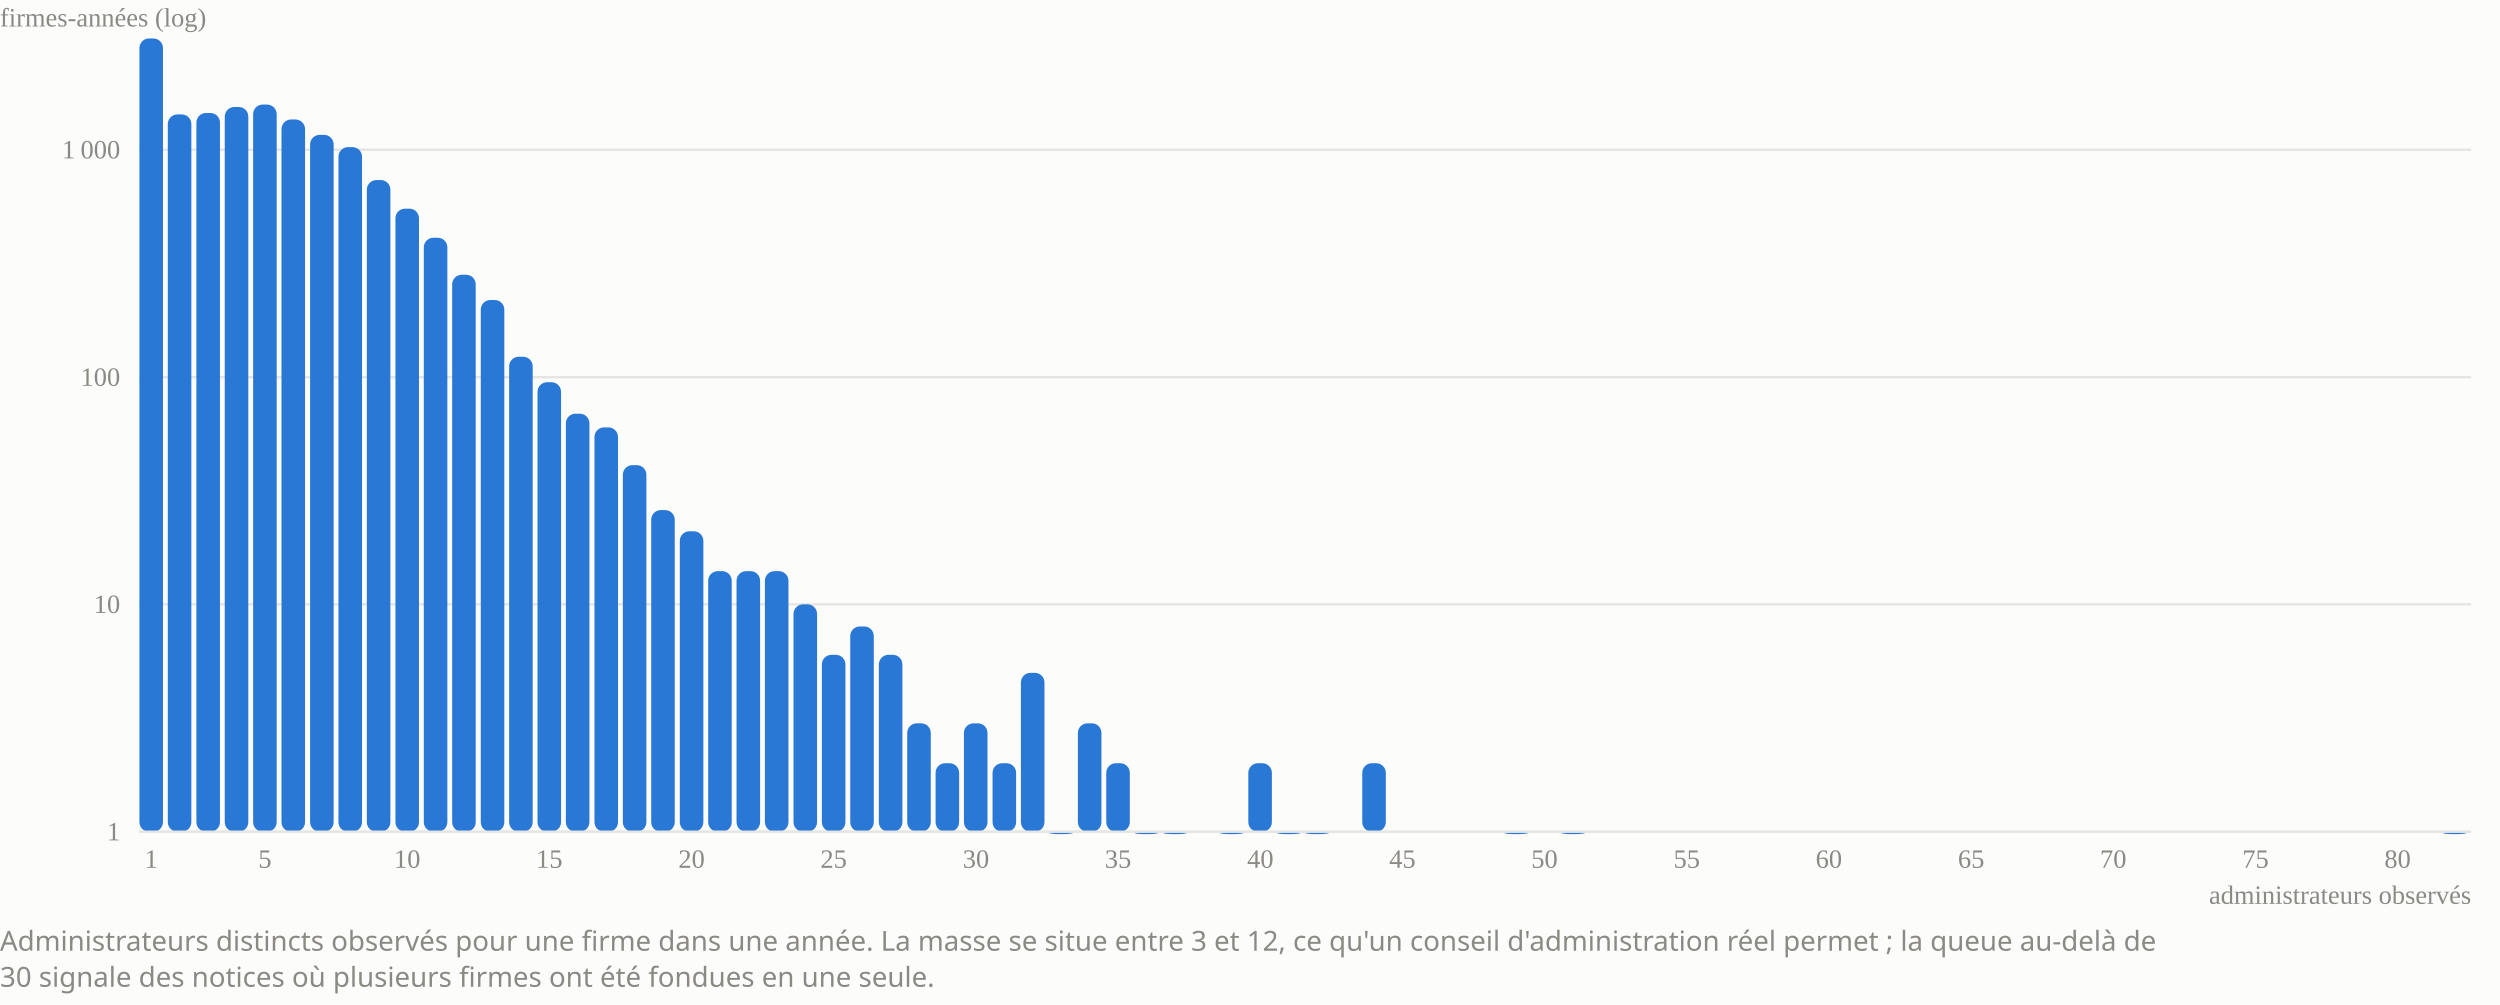
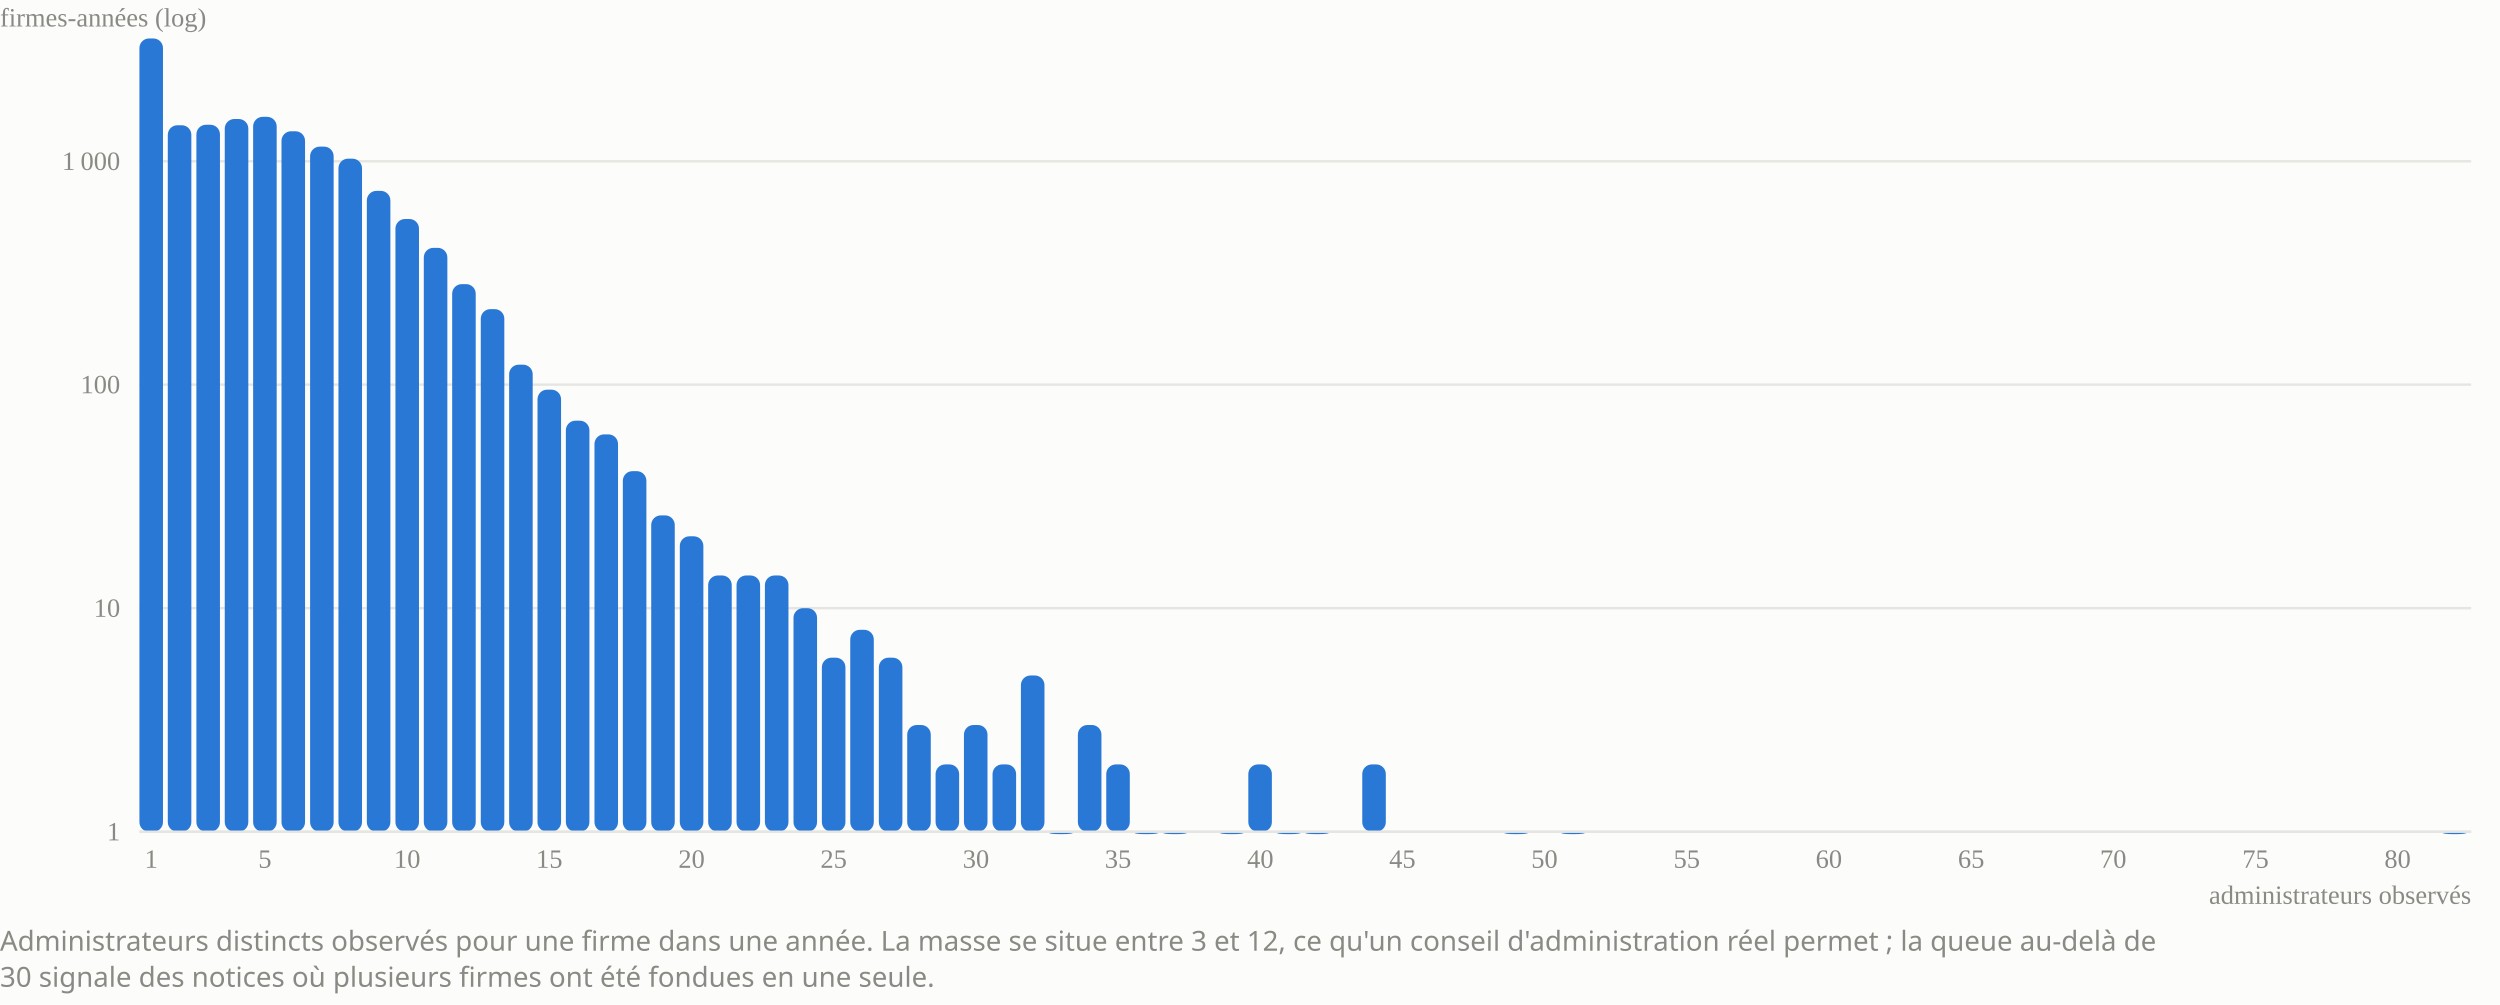
<svg xmlns="http://www.w3.org/2000/svg" viewBox="0 0 1040 418" width="1040" height="418" role="img" aria-label="Taille des conseils observés">
  <rect width="1040" height="418" fill="#fcfcfb" />
  <line x1="58.0" y1="346.0" x2="1028.0" y2="346.0" stroke="#e6e5e1" stroke-width="1" />
  <text x="50.0" y="349.6" text-anchor="end" font-size="11.0" fill="#8a8983">1</text>
-   <line x1="58.0" y1="251.4" x2="1028.0" y2="251.4" stroke="#e6e5e1" stroke-width="1" />
-   <text x="50.0" y="255.0" text-anchor="end" font-size="11.0" fill="#8a8983">10</text>
-   <line x1="58.0" y1="156.9" x2="1028.0" y2="156.9" stroke="#e6e5e1" stroke-width="1" />
-   <text x="50.0" y="160.5" text-anchor="end" font-size="11.0" fill="#8a8983">100</text>
-   <line x1="58.0" y1="62.3" x2="1028.0" y2="62.3" stroke="#e6e5e1" stroke-width="1" />
-   <text x="50.0" y="65.9" text-anchor="end" font-size="11.0" fill="#8a8983">1 000</text>
+   <line x1="58.0" y1="253.0" x2="1028.0" y2="253.0" stroke="#e6e5e1" stroke-width="1" />
+   <text x="50.0" y="256.6" text-anchor="end" font-size="11.0" fill="#8a8983">10</text>
+   <line x1="58.0" y1="160.0" x2="1028.0" y2="160.0" stroke="#e6e5e1" stroke-width="1" />
+   <text x="50.0" y="163.6" text-anchor="end" font-size="11.0" fill="#8a8983">100</text>
+   <line x1="58.0" y1="67.1" x2="1028.0" y2="67.1" stroke="#e6e5e1" stroke-width="1" />
+   <text x="50.0" y="70.7" text-anchor="end" font-size="11.0" fill="#8a8983">1 000</text>
  <g class="mk">
    <rect x="58.0" y="16.0" width="9.8" height="330.0" rx="4.0" fill="#2a78d6" />
  </g>
  <text x="62.9" y="361.0" text-anchor="middle" font-size="11.0" fill="#8a8983">1</text>
  <g class="mk">
-     <rect x="69.8" y="47.6" width="9.8" height="298.4" rx="4.0" fill="#2a78d6" />
+     <rect x="69.8" y="52.1" width="9.8" height="293.9" rx="4.0" fill="#2a78d6" />
  </g>
  <g class="mk">
-     <rect x="81.7" y="47.0" width="9.8" height="299.0" rx="4.0" fill="#2a78d6" />
+     <rect x="81.7" y="51.9" width="9.8" height="294.1" rx="4.0" fill="#2a78d6" />
  </g>
  <g class="mk">
-     <rect x="93.5" y="44.5" width="9.8" height="301.5" rx="4.0" fill="#2a78d6" />
+     <rect x="93.5" y="49.5" width="9.8" height="296.5" rx="4.0" fill="#2a78d6" />
  </g>
  <g class="mk">
-     <rect x="105.3" y="43.5" width="9.8" height="302.5" rx="4.0" fill="#2a78d6" />
+     <rect x="105.3" y="48.6" width="9.8" height="297.4" rx="4.0" fill="#2a78d6" />
  </g>
  <text x="110.2" y="361.0" text-anchor="middle" font-size="11.0" fill="#8a8983">5</text>
  <g class="mk">
-     <rect x="117.1" y="49.7" width="9.8" height="296.3" rx="4.0" fill="#2a78d6" />
+     <rect x="117.1" y="54.6" width="9.8" height="291.4" rx="4.0" fill="#2a78d6" />
  </g>
  <g class="mk">
-     <rect x="129.0" y="56.1" width="9.8" height="289.9" rx="4.0" fill="#2a78d6" />
+     <rect x="129.0" y="61.0" width="9.8" height="285.0" rx="4.0" fill="#2a78d6" />
  </g>
  <g class="mk">
-     <rect x="140.8" y="61.2" width="9.8" height="284.8" rx="4.0" fill="#2a78d6" />
+     <rect x="140.8" y="66.0" width="9.8" height="280.0" rx="4.0" fill="#2a78d6" />
  </g>
  <g class="mk">
-     <rect x="152.6" y="74.9" width="9.8" height="271.1" rx="4.0" fill="#2a78d6" />
+     <rect x="152.6" y="79.4" width="9.8" height="266.6" rx="4.0" fill="#2a78d6" />
  </g>
  <g class="mk">
-     <rect x="164.5" y="86.8" width="9.8" height="259.2" rx="4.0" fill="#2a78d6" />
+     <rect x="164.5" y="91.1" width="9.8" height="254.9" rx="4.0" fill="#2a78d6" />
  </g>
  <text x="169.4" y="361.0" text-anchor="middle" font-size="11.0" fill="#8a8983">10</text>
  <g class="mk">
-     <rect x="176.3" y="98.9" width="9.8" height="247.1" rx="4.0" fill="#2a78d6" />
+     <rect x="176.3" y="103.1" width="9.8" height="242.9" rx="4.0" fill="#2a78d6" />
  </g>
  <g class="mk">
-     <rect x="188.1" y="114.3" width="9.8" height="231.7" rx="4.0" fill="#2a78d6" />
+     <rect x="188.1" y="118.2" width="9.8" height="227.8" rx="4.0" fill="#2a78d6" />
  </g>
  <g class="mk">
-     <rect x="200.0" y="124.8" width="9.8" height="221.2" rx="4.0" fill="#2a78d6" />
+     <rect x="200.0" y="128.6" width="9.8" height="217.4" rx="4.0" fill="#2a78d6" />
  </g>
  <g class="mk">
-     <rect x="211.8" y="148.4" width="9.8" height="197.6" rx="4.0" fill="#2a78d6" />
+     <rect x="211.8" y="151.7" width="9.8" height="194.3" rx="4.0" fill="#2a78d6" />
  </g>
  <g class="mk">
-     <rect x="223.6" y="159.0" width="9.8" height="187.0" rx="4.0" fill="#2a78d6" />
+     <rect x="223.6" y="162.1" width="9.8" height="183.9" rx="4.0" fill="#2a78d6" />
  </g>
  <text x="228.5" y="361.0" text-anchor="middle" font-size="11.0" fill="#8a8983">15</text>
  <g class="mk">
-     <rect x="235.4" y="172.1" width="9.8" height="173.9" rx="4.0" fill="#2a78d6" />
+     <rect x="235.4" y="175.0" width="9.8" height="171.0" rx="4.0" fill="#2a78d6" />
  </g>
  <g class="mk">
-     <rect x="247.3" y="177.8" width="9.8" height="168.2" rx="4.0" fill="#2a78d6" />
+     <rect x="247.3" y="180.7" width="9.8" height="165.3" rx="4.0" fill="#2a78d6" />
  </g>
  <g class="mk">
-     <rect x="259.1" y="193.5" width="9.8" height="152.5" rx="4.0" fill="#2a78d6" />
+     <rect x="259.1" y="196.0" width="9.8" height="150.0" rx="4.0" fill="#2a78d6" />
  </g>
  <g class="mk">
-     <rect x="270.9" y="212.2" width="9.8" height="133.8" rx="4.0" fill="#2a78d6" />
+     <rect x="270.9" y="214.4" width="9.8" height="131.6" rx="4.0" fill="#2a78d6" />
  </g>
  <g class="mk">
-     <rect x="282.8" y="221.0" width="9.8" height="125.0" rx="4.0" fill="#2a78d6" />
+     <rect x="282.8" y="223.1" width="9.8" height="122.9" rx="4.0" fill="#2a78d6" />
  </g>
  <text x="287.7" y="361.0" text-anchor="middle" font-size="11.0" fill="#8a8983">20</text>
  <g class="mk">
-     <rect x="294.6" y="237.6" width="9.8" height="108.4" rx="4.0" fill="#2a78d6" />
+     <rect x="294.6" y="239.4" width="9.8" height="106.6" rx="4.0" fill="#2a78d6" />
  </g>
  <g class="mk">
-     <rect x="306.4" y="237.6" width="9.8" height="108.4" rx="4.0" fill="#2a78d6" />
+     <rect x="306.4" y="239.4" width="9.8" height="106.6" rx="4.0" fill="#2a78d6" />
  </g>
  <g class="mk">
-     <rect x="318.2" y="237.6" width="9.8" height="108.4" rx="4.0" fill="#2a78d6" />
+     <rect x="318.2" y="239.4" width="9.8" height="106.6" rx="4.0" fill="#2a78d6" />
  </g>
  <g class="mk">
-     <rect x="330.1" y="251.4" width="9.8" height="94.6" rx="4.0" fill="#2a78d6" />
+     <rect x="330.1" y="253.0" width="9.8" height="93.0" rx="4.0" fill="#2a78d6" />
  </g>
  <g class="mk">
-     <rect x="341.9" y="272.4" width="9.8" height="73.6" rx="4.0" fill="#2a78d6" />
+     <rect x="341.9" y="273.6" width="9.8" height="72.4" rx="4.0" fill="#2a78d6" />
  </g>
  <text x="346.8" y="361.0" text-anchor="middle" font-size="11.0" fill="#8a8983">25</text>
  <g class="mk">
-     <rect x="353.7" y="260.6" width="9.8" height="85.4" rx="4.0" fill="#2a78d6" />
+     <rect x="353.7" y="262.0" width="9.8" height="84.0" rx="4.0" fill="#2a78d6" />
  </g>
  <g class="mk">
-     <rect x="365.6" y="272.4" width="9.8" height="73.6" rx="4.0" fill="#2a78d6" />
+     <rect x="365.6" y="273.6" width="9.8" height="72.4" rx="4.0" fill="#2a78d6" />
  </g>
  <g class="mk">
-     <rect x="377.4" y="300.9" width="9.8" height="45.1" rx="4.0" fill="#2a78d6" />
+     <rect x="377.4" y="301.6" width="9.8" height="44.4" rx="4.0" fill="#2a78d6" />
  </g>
  <g class="mk">
-     <rect x="389.2" y="317.5" width="9.8" height="28.5" rx="4.0" fill="#2a78d6" />
+     <rect x="389.2" y="318.0" width="9.8" height="28.0" rx="4.0" fill="#2a78d6" />
  </g>
  <g class="mk">
-     <rect x="401.0" y="300.9" width="9.8" height="45.1" rx="4.0" fill="#2a78d6" />
+     <rect x="401.0" y="301.6" width="9.8" height="44.4" rx="4.0" fill="#2a78d6" />
  </g>
  <text x="406.0" y="361.0" text-anchor="middle" font-size="11.0" fill="#8a8983">30</text>
  <g class="mk">
-     <rect x="412.9" y="317.5" width="9.8" height="28.5" rx="4.0" fill="#2a78d6" />
+     <rect x="412.9" y="318.0" width="9.8" height="28.0" rx="4.0" fill="#2a78d6" />
  </g>
  <g class="mk">
-     <rect x="424.7" y="279.9" width="9.8" height="66.1" rx="4.0" fill="#2a78d6" />
+     <rect x="424.7" y="281.0" width="9.8" height="65.0" rx="4.0" fill="#2a78d6" />
  </g>
  <g class="mk">
    <rect x="436.5" y="346.0" width="9.8" height="1.0" rx="4.0" fill="#2a78d6" />
  </g>
  <g class="mk">
-     <rect x="448.4" y="300.9" width="9.8" height="45.1" rx="4.0" fill="#2a78d6" />
+     <rect x="448.4" y="301.6" width="9.8" height="44.4" rx="4.0" fill="#2a78d6" />
  </g>
  <g class="mk">
-     <rect x="460.2" y="317.5" width="9.8" height="28.5" rx="4.0" fill="#2a78d6" />
+     <rect x="460.2" y="318.0" width="9.8" height="28.0" rx="4.0" fill="#2a78d6" />
  </g>
  <text x="465.1" y="361.0" text-anchor="middle" font-size="11.0" fill="#8a8983">35</text>
  <g class="mk">
    <rect x="472.0" y="346.0" width="9.8" height="1.0" rx="4.0" fill="#2a78d6" />
  </g>
  <g class="mk">
    <rect x="483.9" y="346.0" width="9.8" height="1.0" rx="4.0" fill="#2a78d6" />
  </g>
  <g class="mk">
    <rect x="507.5" y="346.0" width="9.8" height="1.0" rx="4.0" fill="#2a78d6" />
  </g>
  <g class="mk">
-     <rect x="519.3" y="317.5" width="9.8" height="28.5" rx="4.0" fill="#2a78d6" />
+     <rect x="519.3" y="318.0" width="9.8" height="28.0" rx="4.0" fill="#2a78d6" />
  </g>
  <text x="524.3" y="361.0" text-anchor="middle" font-size="11.0" fill="#8a8983">40</text>
  <g class="mk">
    <rect x="531.2" y="346.0" width="9.8" height="1.0" rx="4.0" fill="#2a78d6" />
  </g>
  <g class="mk">
    <rect x="543.0" y="346.0" width="9.8" height="1.0" rx="4.0" fill="#2a78d6" />
  </g>
  <g class="mk">
-     <rect x="566.7" y="317.5" width="9.8" height="28.5" rx="4.0" fill="#2a78d6" />
+     <rect x="566.7" y="318.0" width="9.8" height="28.0" rx="4.0" fill="#2a78d6" />
  </g>
  <text x="583.4" y="361.0" text-anchor="middle" font-size="11.0" fill="#8a8983">45</text>
  <g class="mk">
    <rect x="625.8" y="346.0" width="9.8" height="1.0" rx="4.0" fill="#2a78d6" />
  </g>
  <text x="642.5" y="361.0" text-anchor="middle" font-size="11.0" fill="#8a8983">50</text>
  <g class="mk">
    <rect x="649.5" y="346.0" width="9.8" height="1.0" rx="4.0" fill="#2a78d6" />
  </g>
  <text x="701.7" y="361.0" text-anchor="middle" font-size="11.0" fill="#8a8983">55</text>
  <text x="760.8" y="361.0" text-anchor="middle" font-size="11.0" fill="#8a8983">60</text>
  <text x="820.0" y="361.0" text-anchor="middle" font-size="11.0" fill="#8a8983">65</text>
  <text x="879.1" y="361.0" text-anchor="middle" font-size="11.0" fill="#8a8983">70</text>
  <text x="938.3" y="361.0" text-anchor="middle" font-size="11.0" fill="#8a8983">75</text>
  <text x="997.4" y="361.0" text-anchor="middle" font-size="11.0" fill="#8a8983">80</text>
  <g class="mk">
    <rect x="1016.2" y="346.0" width="9.8" height="1.0" rx="4.0" fill="#2a78d6" />
  </g>
  <line x1="58.0" y1="346.0" x2="1028.0" y2="346.0" stroke="#e6e5e1" stroke-width="1" />
  <text x="0.0" y="11.0" text-anchor="start" font-size="11.0" fill="#8a8983">firmes-années (log)</text>
  <text x="1028.0" y="376.0" text-anchor="end" font-size="11.0" fill="#8a8983">administrateurs observés</text>
  <g font-size="11.5" font-family="ui-sans-serif,system-ui,sans-serif" fill="#8a8983">
    <text x="0" y="395.5">Administrateurs distincts observés pour une firme dans une année. La masse se situe entre 3 et 12, ce qu'un conseil d'administration réel permet ; la queue au-delà de</text>
    <text x="0" y="410.5">30 signale des notices où plusieurs firmes ont été fondues en une seule.</text>
  </g>
</svg>
